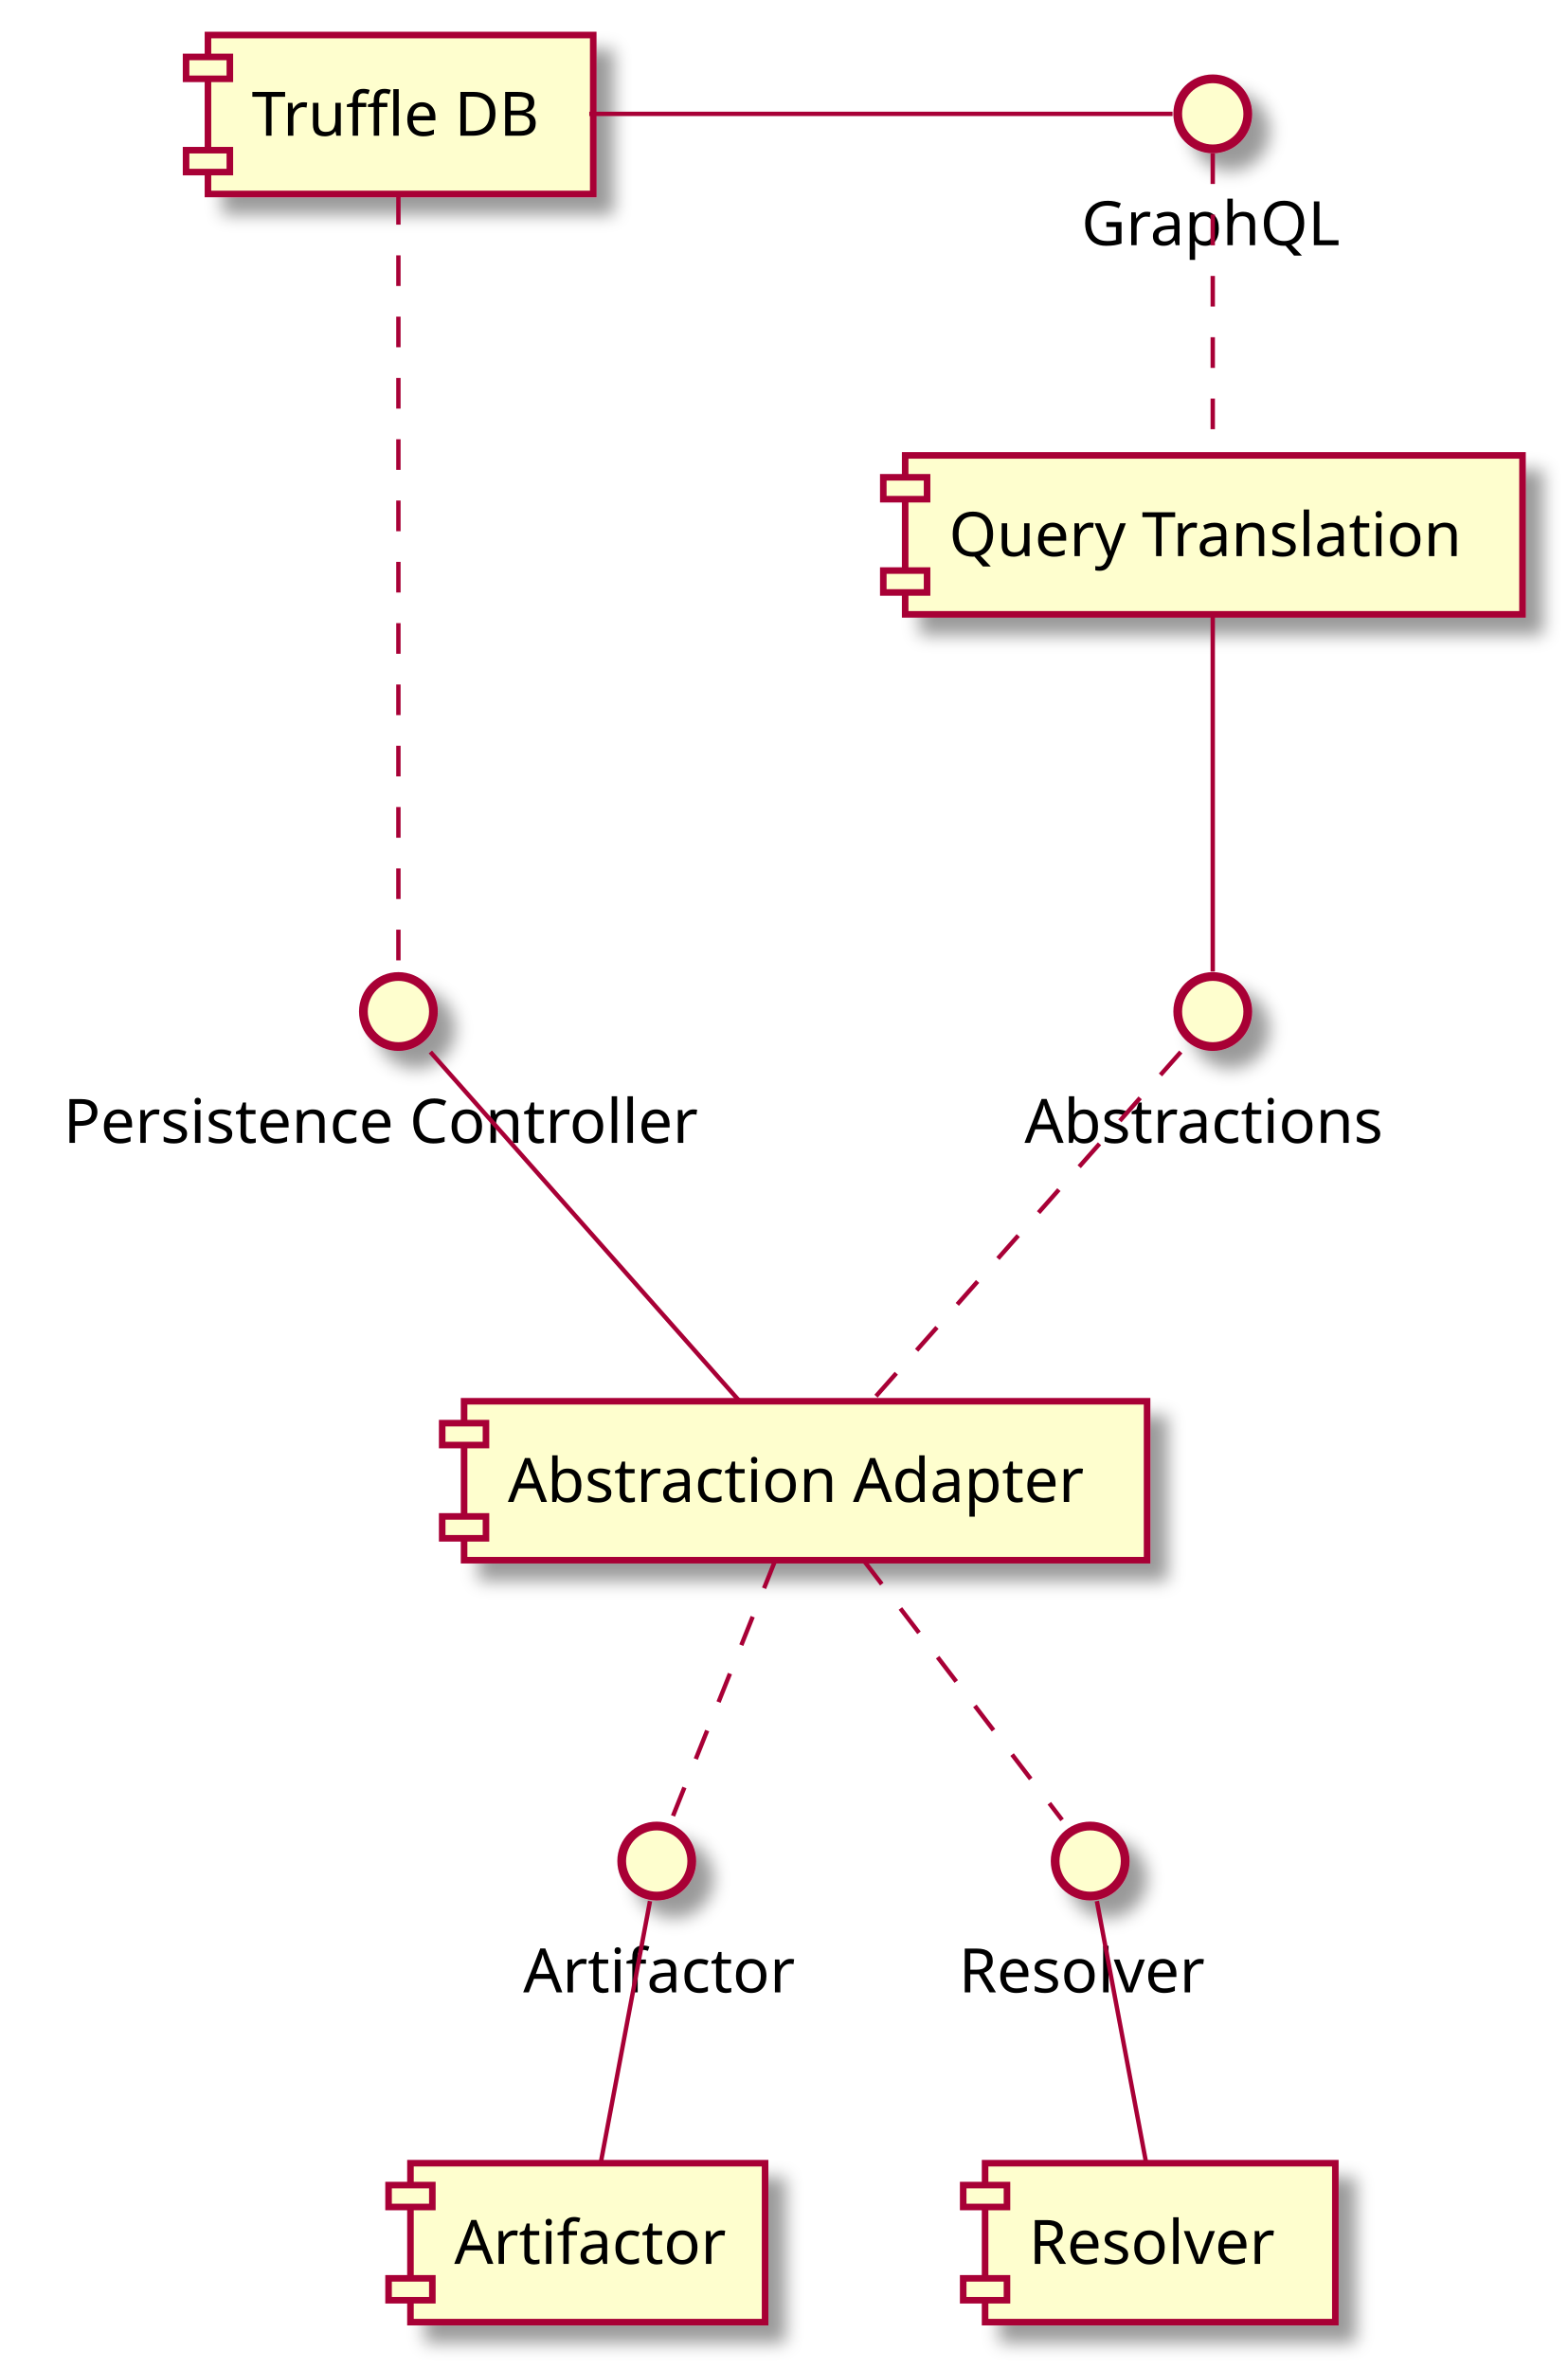
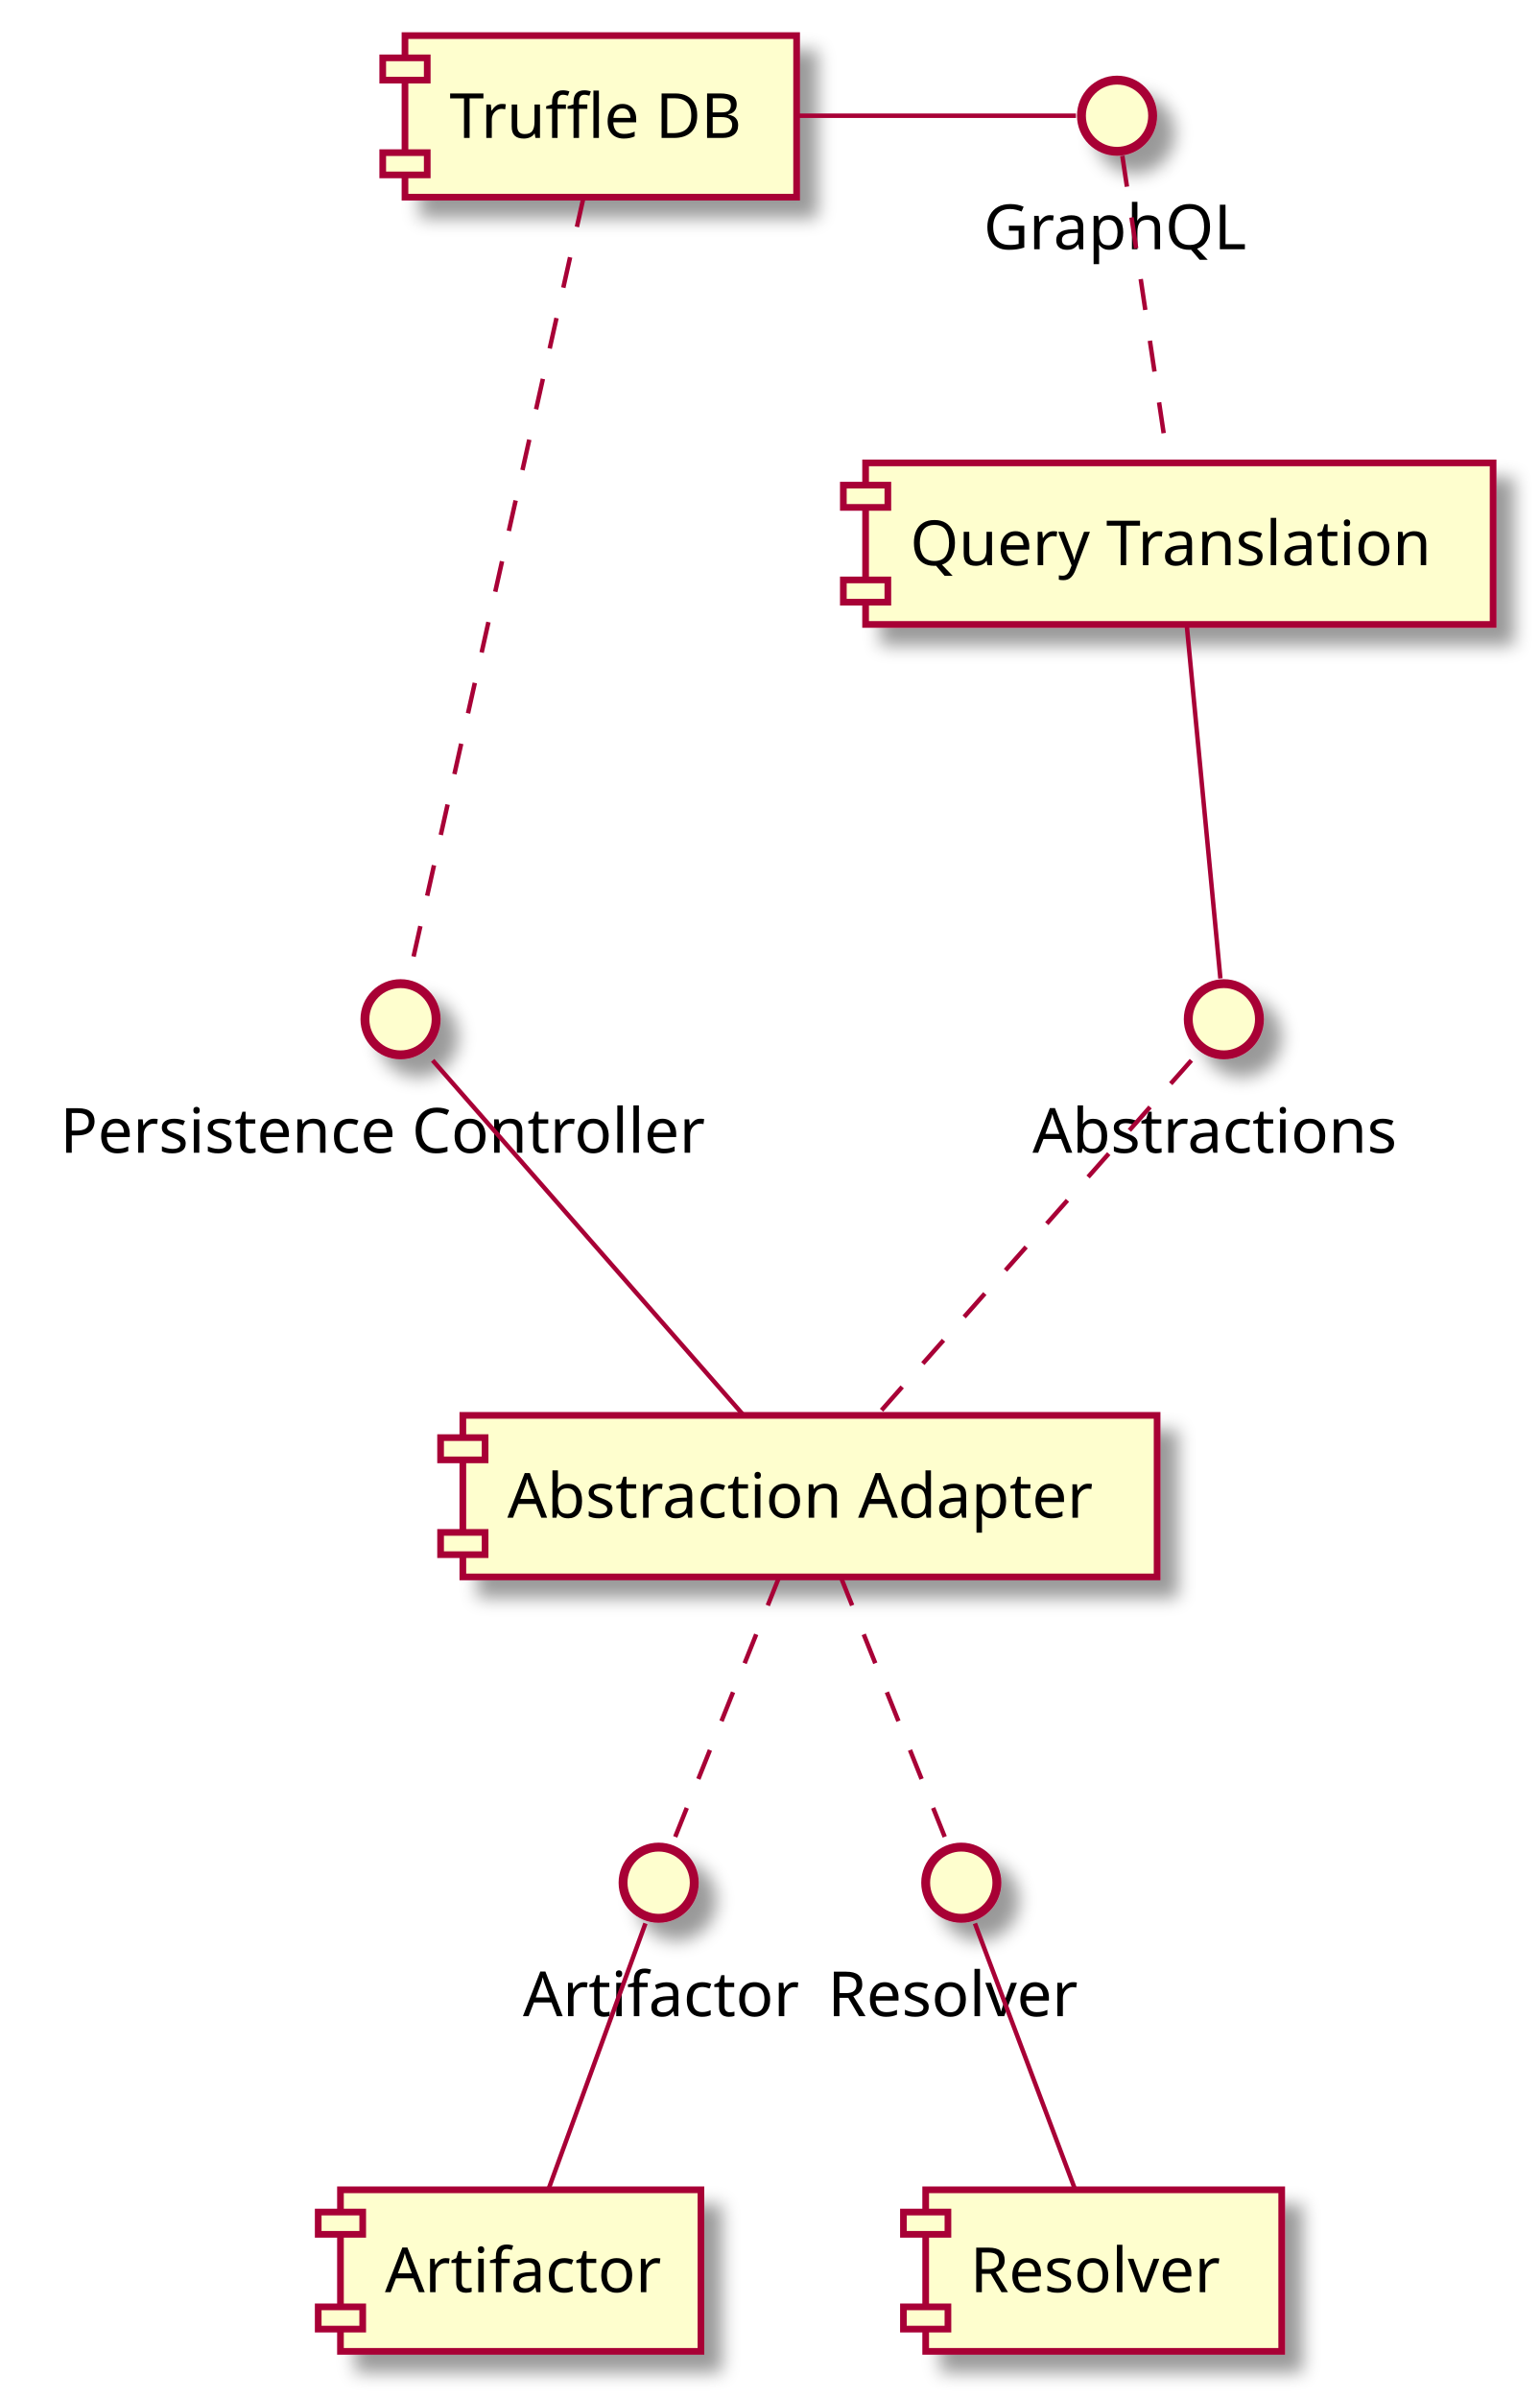
- <svg xmlns="http://www.w3.org/2000/svg" contentScriptType="application/ecmascript" contentStyleType="text/css" height="541px" preserveAspectRatio="none" style="width:358px;height:541px;" version="1.1" viewBox="0 0 358 541" width="358px" zoomAndPan="magnify">
+ <svg xmlns="http://www.w3.org/2000/svg" contentScriptType="application/ecmascript" contentStyleType="text/css" height="539px" preserveAspectRatio="none" style="width:346px;height:539px;" version="1.1" viewBox="0 0 346 539" width="346px" zoomAndPan="magnify">
  <defs>
    <filter height="300%" id="fkqnhhsf82gga" width="300%" x="-1" y="-1">
      <feGaussianBlur result="blurOut" stdDeviation="2.0" />
      <feColorMatrix in="blurOut" result="blurOut2" type="matrix" values="0 0 0 0 0 0 0 0 0 0 0 0 0 0 0 0 0 0 .4 0" />
      <feOffset dx="4.0" dy="4.0" in="blurOut2" result="blurOut3" />
      <feBlend in="SourceGraphic" in2="blurOut3" mode="normal" />
    </filter>
  </defs>
  <g>
-     <rect fill="#FEFECE" filter="url(#fkqnhhsf82gga)" height="36.297" style="stroke: #A80036; stroke-width: 1.5;" width="88" x="47.5" y="8" />
-     <rect fill="#FEFECE" height="5" style="stroke: #A80036; stroke-width: 1.5;" width="10" x="42.5" y="13" />
-     <rect fill="#FEFECE" height="5" style="stroke: #A80036; stroke-width: 1.5;" width="10" x="42.5" y="34.297" />
-     <text fill="#000000" font-family="sans-serif" font-size="14" lengthAdjust="spacingAndGlyphs" textLength="68" x="57.5" y="30.995">Truffle DB</text>
-     <ellipse cx="277" cy="26" fill="#FEFECE" filter="url(#fkqnhhsf82gga)" rx="8" ry="8" style="stroke: #A80036; stroke-width: 2.0;" />
-     <text fill="#000000" font-family="sans-serif" font-size="14" lengthAdjust="spacingAndGlyphs" textLength="60" x="247" y="55.995">GraphQL</text>
-     <rect fill="#FEFECE" filter="url(#fkqnhhsf82gga)" height="36.297" style="stroke: #A80036; stroke-width: 1.5;" width="156" x="106" y="320" />
-     <rect fill="#FEFECE" height="5" style="stroke: #A80036; stroke-width: 1.5;" width="10" x="101" y="325" />
-     <rect fill="#FEFECE" height="5" style="stroke: #A80036; stroke-width: 1.5;" width="10" x="101" y="346.297" />
-     <text fill="#000000" font-family="sans-serif" font-size="14" lengthAdjust="spacingAndGlyphs" textLength="136" x="116" y="342.995">Abstraction Adapter</text>
-     <ellipse cx="91" cy="231" fill="#FEFECE" filter="url(#fkqnhhsf82gga)" rx="8" ry="8" style="stroke: #A80036; stroke-width: 2.0;" />
-     <text fill="#000000" font-family="sans-serif" font-size="14" lengthAdjust="spacingAndGlyphs" textLength="153" x="14.5" y="260.995">Persistence Controller</text>
-     <rect fill="#FEFECE" filter="url(#fkqnhhsf82gga)" height="36.297" style="stroke: #A80036; stroke-width: 1.5;" width="141" x="206.75" y="104" />
-     <rect fill="#FEFECE" height="5" style="stroke: #A80036; stroke-width: 1.5;" width="10" x="201.75" y="109" />
-     <rect fill="#FEFECE" height="5" style="stroke: #A80036; stroke-width: 1.5;" width="10" x="201.75" y="130.297" />
-     <text fill="#000000" font-family="sans-serif" font-size="14" lengthAdjust="spacingAndGlyphs" textLength="121" x="216.75" y="126.995">Query Translation</text>
-     <ellipse cx="277" cy="231" fill="#FEFECE" filter="url(#fkqnhhsf82gga)" rx="8" ry="8" style="stroke: #A80036; stroke-width: 2.0;" />
-     <text fill="#000000" font-family="sans-serif" font-size="14" lengthAdjust="spacingAndGlyphs" textLength="86" x="234" y="260.995">Abstractions</text>
-     <ellipse cx="150" cy="425" fill="#FEFECE" filter="url(#fkqnhhsf82gga)" rx="8" ry="8" style="stroke: #A80036; stroke-width: 2.0;" />
-     <text fill="#000000" font-family="sans-serif" font-size="14" lengthAdjust="spacingAndGlyphs" textLength="61" x="119.5" y="454.995">Artifactor</text>
-     <ellipse cx="249" cy="425" fill="#FEFECE" filter="url(#fkqnhhsf82gga)" rx="8" ry="8" style="stroke: #A80036; stroke-width: 2.0;" />
-     <text fill="#000000" font-family="sans-serif" font-size="14" lengthAdjust="spacingAndGlyphs" textLength="60" x="219" y="454.995">Resolver</text>
-     <rect fill="#FEFECE" filter="url(#fkqnhhsf82gga)" height="36.297" style="stroke: #A80036; stroke-width: 1.5;" width="81" x="93.75" y="494" />
-     <rect fill="#FEFECE" height="5" style="stroke: #A80036; stroke-width: 1.5;" width="10" x="88.75" y="499" />
-     <rect fill="#FEFECE" height="5" style="stroke: #A80036; stroke-width: 1.5;" width="10" x="88.75" y="520.297" />
-     <text fill="#000000" font-family="sans-serif" font-size="14" lengthAdjust="spacingAndGlyphs" textLength="61" x="103.75" y="516.995">Artifactor</text>
-     <rect fill="#FEFECE" filter="url(#fkqnhhsf82gga)" height="36.297" style="stroke: #A80036; stroke-width: 1.5;" width="80" x="225" y="494" />
-     <rect fill="#FEFECE" height="5" style="stroke: #A80036; stroke-width: 1.5;" width="10" x="220" y="499" />
-     <rect fill="#FEFECE" height="5" style="stroke: #A80036; stroke-width: 1.5;" width="10" x="220" y="520.297" />
-     <text fill="#000000" font-family="sans-serif" font-size="14" lengthAdjust="spacingAndGlyphs" textLength="60" x="235" y="516.995">Resolver</text>
-     <path d="M134.594,26 C179.003,26 223.412,26 267.821,26 " fill="none" id="DB-GraphQL" style="stroke: #A80036; stroke-width: 1.0;" />
-     <path d="M98.298,240.239 C113.456,257.353 148.622,297.058 168.883,319.933 " fill="none" id="Controller-Adapter" style="stroke: #A80036; stroke-width: 1.0;" />
-     <path d="M91,44.308 C91,86.112 91,191.375 91,221.703 " fill="none" id="DB-Controller" style="stroke: #A80036; stroke-width: 1.0; stroke-dasharray: 7.0,7.0;" />
-     <path d="M277,140.191 C277,163.585 277,204.516 277,221.862 " fill="none" id="Translation-Abstractions" style="stroke: #A80036; stroke-width: 1.0;" />
-     <path d="M277,35.014 C277,50.199 277,83.463 277,103.878 " fill="none" id="GraphQL-Translation" style="stroke: #A80036; stroke-width: 1.0; stroke-dasharray: 7.0,7.0;" />
-     <path d="M269.702,240.239 C254.544,257.353 219.378,297.058 199.117,319.933 " fill="none" id="Abstractions-Adapter" style="stroke: #A80036; stroke-width: 1.0; stroke-dasharray: 7.0,7.0;" />
-     <path d="M148.466,434.15 C145.885,447.862 140.621,475.824 137.206,493.97 " fill="none" id="Artifactor-BaseArtifactor" style="stroke: #A80036; stroke-width: 1.0;" />
-     <path d="M250.534,434.15 C253.115,447.862 258.379,475.824 261.794,493.97 " fill="none" id="Resolver-BaseResolver" style="stroke: #A80036; stroke-width: 1.0;" />
-     <path d="M177.12,356.201 C169.901,374.247 158.856,401.86 153.355,415.612 " fill="none" id="Adapter-Artifactor" style="stroke: #A80036; stroke-width: 1.0; stroke-dasharray: 7.0,7.0;" />
-     <path d="M197.154,356.201 C210.953,374.247 232.07,401.86 242.586,415.612 " fill="none" id="Adapter-Resolver" style="stroke: #A80036; stroke-width: 1.0; stroke-dasharray: 7.0,7.0;" />
+     <rect fill="#FEFECE" filter="url(#fkqnhhsf82gga)" height="36.297" style="stroke: #A80036; stroke-width: 1.5;" width="88" x="91" y="8" />
+     <rect fill="#FEFECE" height="5" style="stroke: #A80036; stroke-width: 1.5;" width="10" x="86" y="13" />
+     <rect fill="#FEFECE" height="5" style="stroke: #A80036; stroke-width: 1.5;" width="10" x="86" y="34.297" />
+     <text fill="#000000" font-family="sans-serif" font-size="14" lengthAdjust="spacingAndGlyphs" textLength="68" x="101" y="30.995">Truffle DB</text>
+     <ellipse cx="251" cy="26" fill="#FEFECE" filter="url(#fkqnhhsf82gga)" rx="8" ry="8" style="stroke: #A80036; stroke-width: 2.0;" />
+     <text fill="#000000" font-family="sans-serif" font-size="14" lengthAdjust="spacingAndGlyphs" textLength="60" x="221" y="55.995">GraphQL</text>
+     <rect fill="#FEFECE" filter="url(#fkqnhhsf82gga)" height="36.297" style="stroke: #A80036; stroke-width: 1.5;" width="156" x="104" y="318" />
+     <rect fill="#FEFECE" height="5" style="stroke: #A80036; stroke-width: 1.5;" width="10" x="99" y="323" />
+     <rect fill="#FEFECE" height="5" style="stroke: #A80036; stroke-width: 1.5;" width="10" x="99" y="344.297" />
+     <text fill="#000000" font-family="sans-serif" font-size="14" lengthAdjust="spacingAndGlyphs" textLength="136" x="114" y="340.995">Abstraction Adapter</text>
+     <ellipse cx="90" cy="229" fill="#FEFECE" filter="url(#fkqnhhsf82gga)" rx="8" ry="8" style="stroke: #A80036; stroke-width: 2.0;" />
+     <text fill="#000000" font-family="sans-serif" font-size="14" lengthAdjust="spacingAndGlyphs" textLength="153" x="13.5" y="258.995">Persistence Controller</text>
+     <rect fill="#FEFECE" filter="url(#fkqnhhsf82gga)" height="36.297" style="stroke: #A80036; stroke-width: 1.5;" width="141" x="194.5" y="104" />
+     <rect fill="#FEFECE" height="5" style="stroke: #A80036; stroke-width: 1.5;" width="10" x="189.5" y="109" />
+     <rect fill="#FEFECE" height="5" style="stroke: #A80036; stroke-width: 1.5;" width="10" x="189.5" y="130.297" />
+     <text fill="#000000" font-family="sans-serif" font-size="14" lengthAdjust="spacingAndGlyphs" textLength="121" x="204.5" y="126.995">Query Translation</text>
+     <ellipse cx="275" cy="229" fill="#FEFECE" filter="url(#fkqnhhsf82gga)" rx="8" ry="8" style="stroke: #A80036; stroke-width: 2.0;" />
+     <text fill="#000000" font-family="sans-serif" font-size="14" lengthAdjust="spacingAndGlyphs" textLength="86" x="232" y="258.995">Abstractions</text>
+     <ellipse cx="148" cy="423" fill="#FEFECE" filter="url(#fkqnhhsf82gga)" rx="8" ry="8" style="stroke: #A80036; stroke-width: 2.0;" />
+     <text fill="#000000" font-family="sans-serif" font-size="14" lengthAdjust="spacingAndGlyphs" textLength="61" x="117.5" y="452.995">Artifactor</text>
+     <ellipse cx="216" cy="423" fill="#FEFECE" filter="url(#fkqnhhsf82gga)" rx="8" ry="8" style="stroke: #A80036; stroke-width: 2.0;" />
+     <text fill="#000000" font-family="sans-serif" font-size="14" lengthAdjust="spacingAndGlyphs" textLength="60" x="186" y="452.995">Resolver</text>
+     <rect fill="#FEFECE" filter="url(#fkqnhhsf82gga)" height="36.297" style="stroke: #A80036; stroke-width: 1.5;" width="81" x="76.5" y="492" />
+     <rect fill="#FEFECE" height="5" style="stroke: #A80036; stroke-width: 1.5;" width="10" x="71.5" y="497" />
+     <rect fill="#FEFECE" height="5" style="stroke: #A80036; stroke-width: 1.5;" width="10" x="71.5" y="518.297" />
+     <text fill="#000000" font-family="sans-serif" font-size="14" lengthAdjust="spacingAndGlyphs" textLength="61" x="86.5" y="514.995">Artifactor</text>
+     <rect fill="#FEFECE" filter="url(#fkqnhhsf82gga)" height="36.297" style="stroke: #A80036; stroke-width: 1.5;" width="80" x="208" y="492" />
+     <rect fill="#FEFECE" height="5" style="stroke: #A80036; stroke-width: 1.5;" width="10" x="203" y="497" />
+     <rect fill="#FEFECE" height="5" style="stroke: #A80036; stroke-width: 1.5;" width="10" x="203" y="518.297" />
+     <text fill="#000000" font-family="sans-serif" font-size="14" lengthAdjust="spacingAndGlyphs" textLength="60" x="218" y="514.995">Resolver</text>
+     <path d="M179.406,26 C200.195,26 220.983,26 241.771,26 " fill="none" id="DB-GraphQL" style="stroke: #A80036; stroke-width: 1.0;" />
+     <path d="M97.219,238.239 C112.214,255.353 147.003,295.058 167.046,317.933 " fill="none" id="Controller-Adapter" style="stroke: #A80036; stroke-width: 1.0;" />
+     <path d="M131.163,44.137 C121.896,85.529 98.562,189.755 91.839,219.785 " fill="none" id="DB-Controller" style="stroke: #A80036; stroke-width: 1.0; stroke-dasharray: 7.0,7.0;" />
+     <path d="M266.651,140.339 C268.837,163.288 272.603,202.828 274.222,219.835 " fill="none" id="Translation-Abstractions" style="stroke: #A80036; stroke-width: 1.0;" />
+     <path d="M252.194,35.014 C254.455,50.199 259.409,83.463 262.45,103.878 " fill="none" id="GraphQL-Translation" style="stroke: #A80036; stroke-width: 1.0; stroke-dasharray: 7.0,7.0;" />
+     <path d="M267.702,238.239 C252.544,255.353 217.378,295.058 197.117,317.933 " fill="none" id="Abstractions-Adapter" style="stroke: #A80036; stroke-width: 1.0; stroke-dasharray: 7.0,7.0;" />
+     <path d="M145.028,432.15 C140.027,445.862 129.829,473.824 123.211,491.97 " fill="none" id="Artifactor-BaseArtifactor" style="stroke: #A80036; stroke-width: 1.0;" />
+     <path d="M219.068,432.15 C224.231,445.862 234.757,473.824 241.589,491.97 " fill="none" id="Resolver-BaseResolver" style="stroke: #A80036; stroke-width: 1.0;" />
+     <path d="M175.12,354.201 C167.901,372.247 156.856,399.86 151.355,413.612 " fill="none" id="Adapter-Artifactor" style="stroke: #A80036; stroke-width: 1.0; stroke-dasharray: 7.0,7.0;" />
+     <path d="M188.88,354.201 C196.099,372.247 207.144,399.86 212.645,413.612 " fill="none" id="Adapter-Resolver" style="stroke: #A80036; stroke-width: 1.0; stroke-dasharray: 7.0,7.0;" />
  </g>
</svg>
